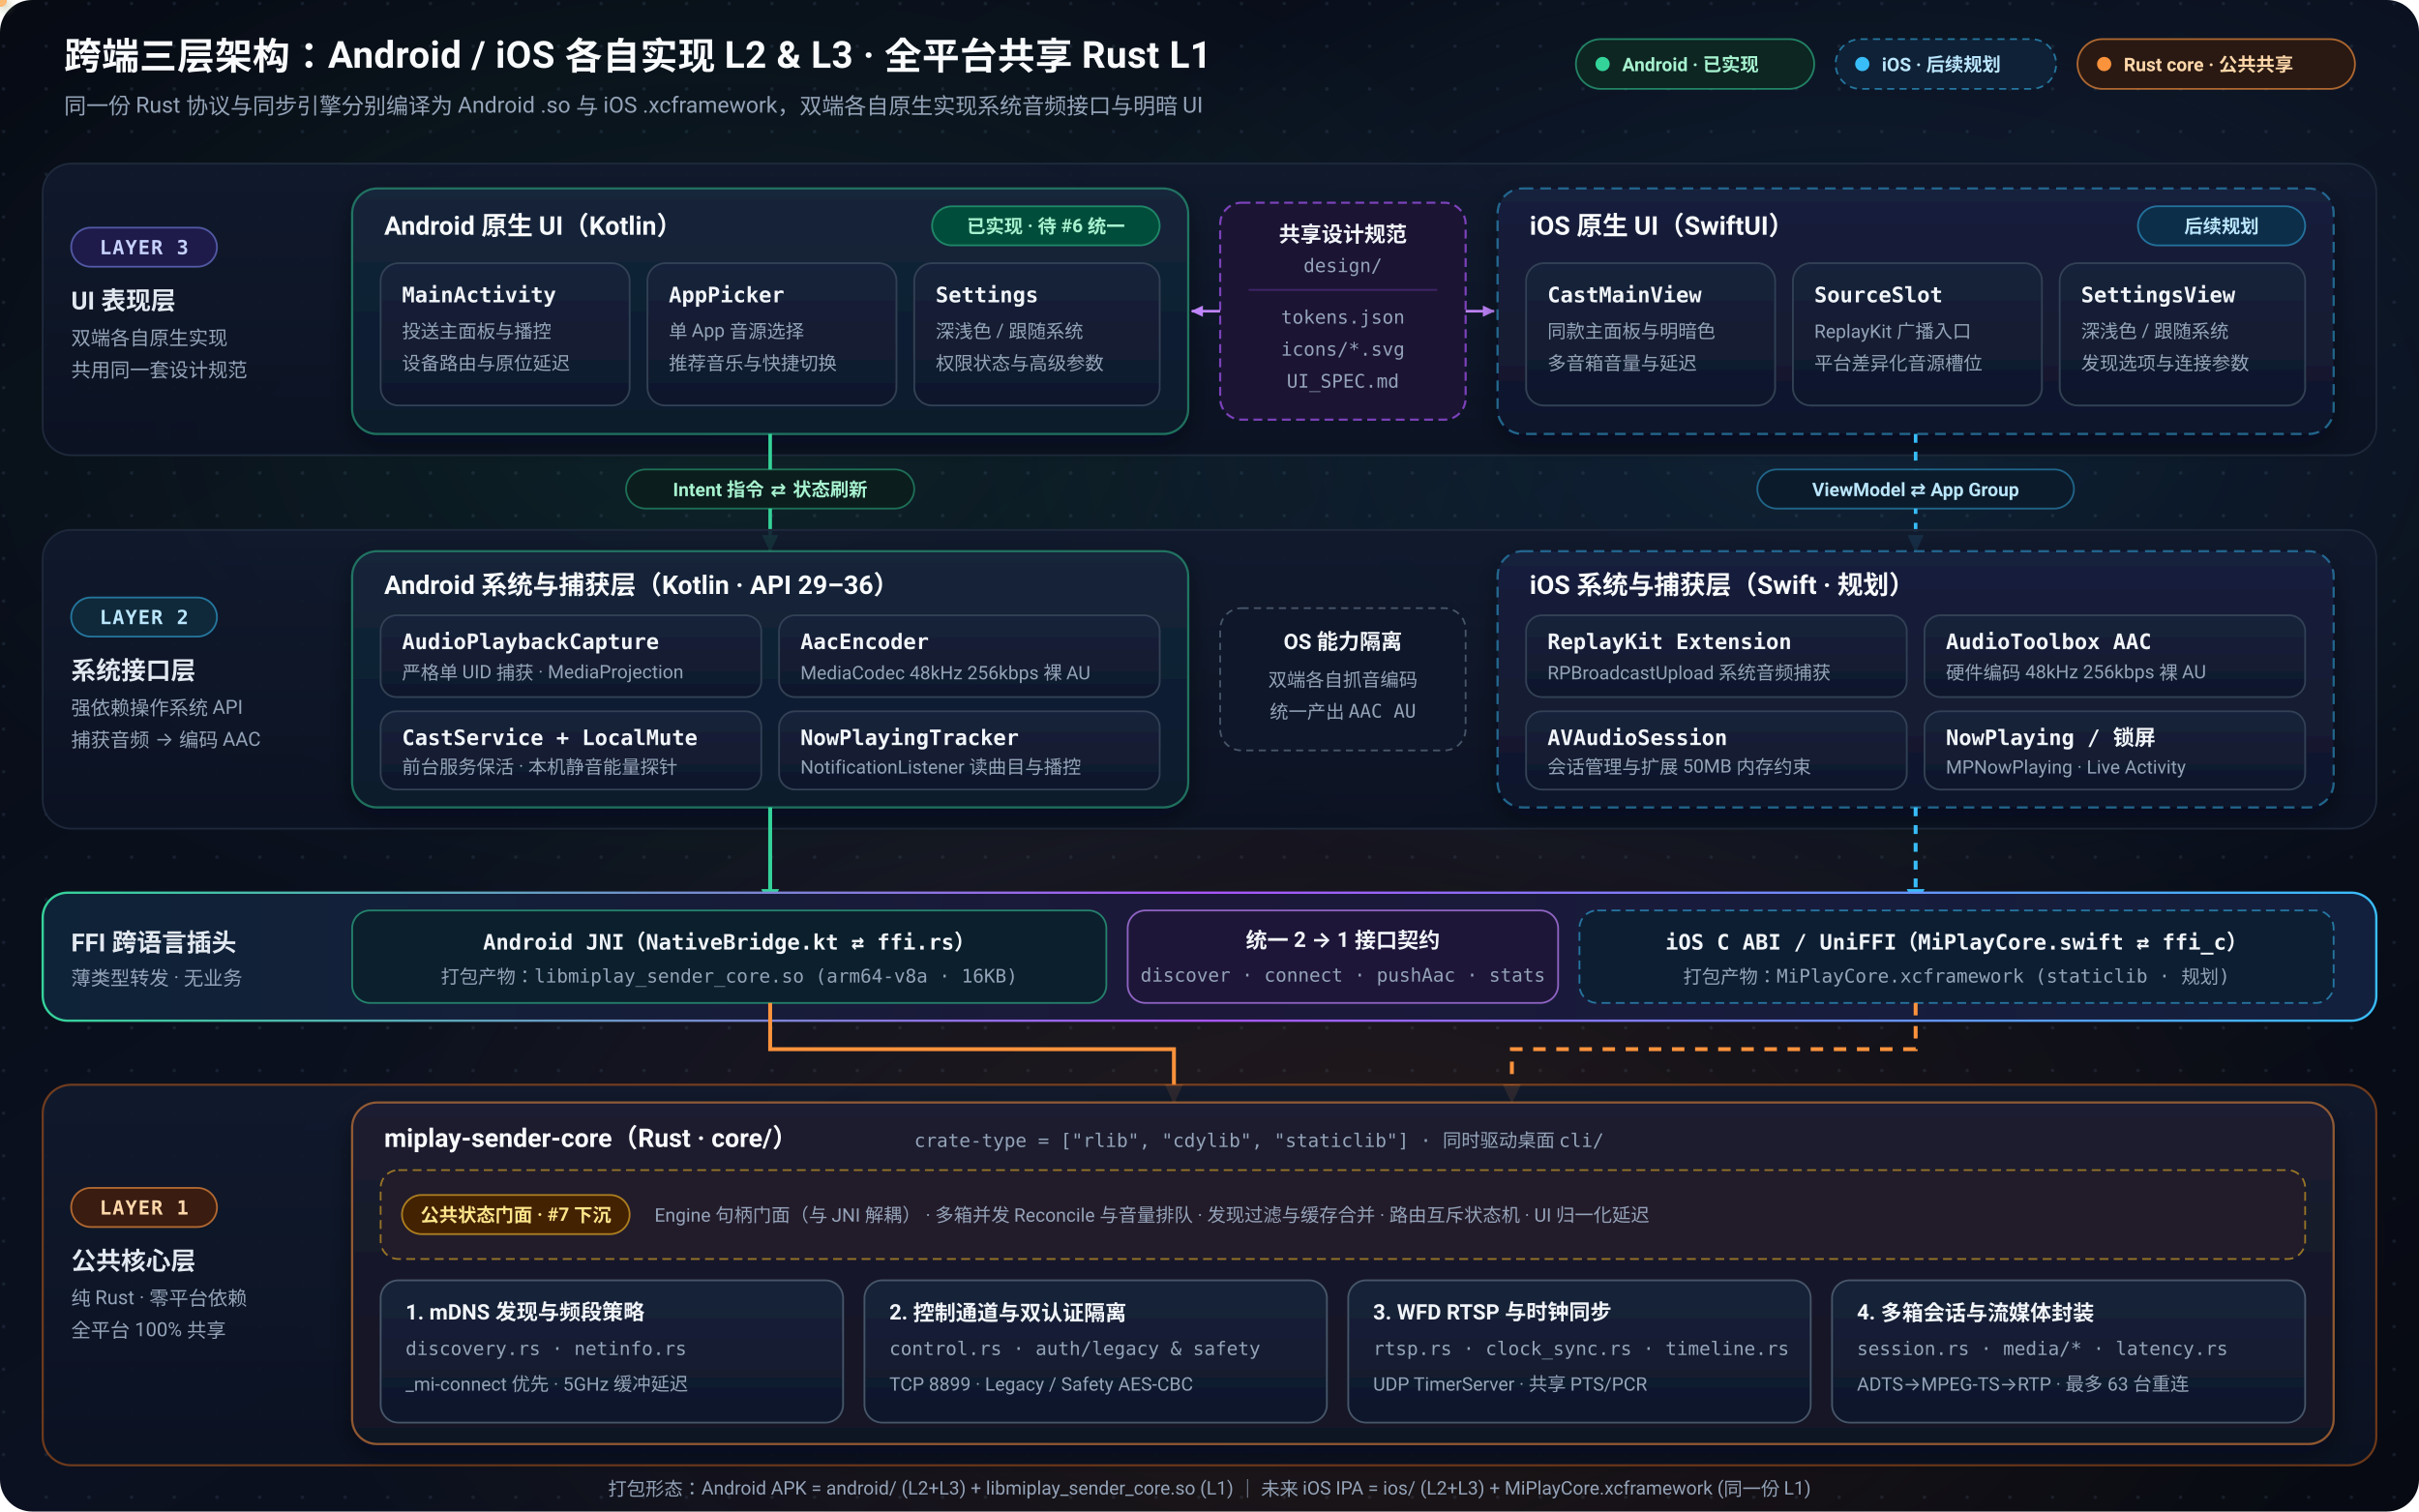
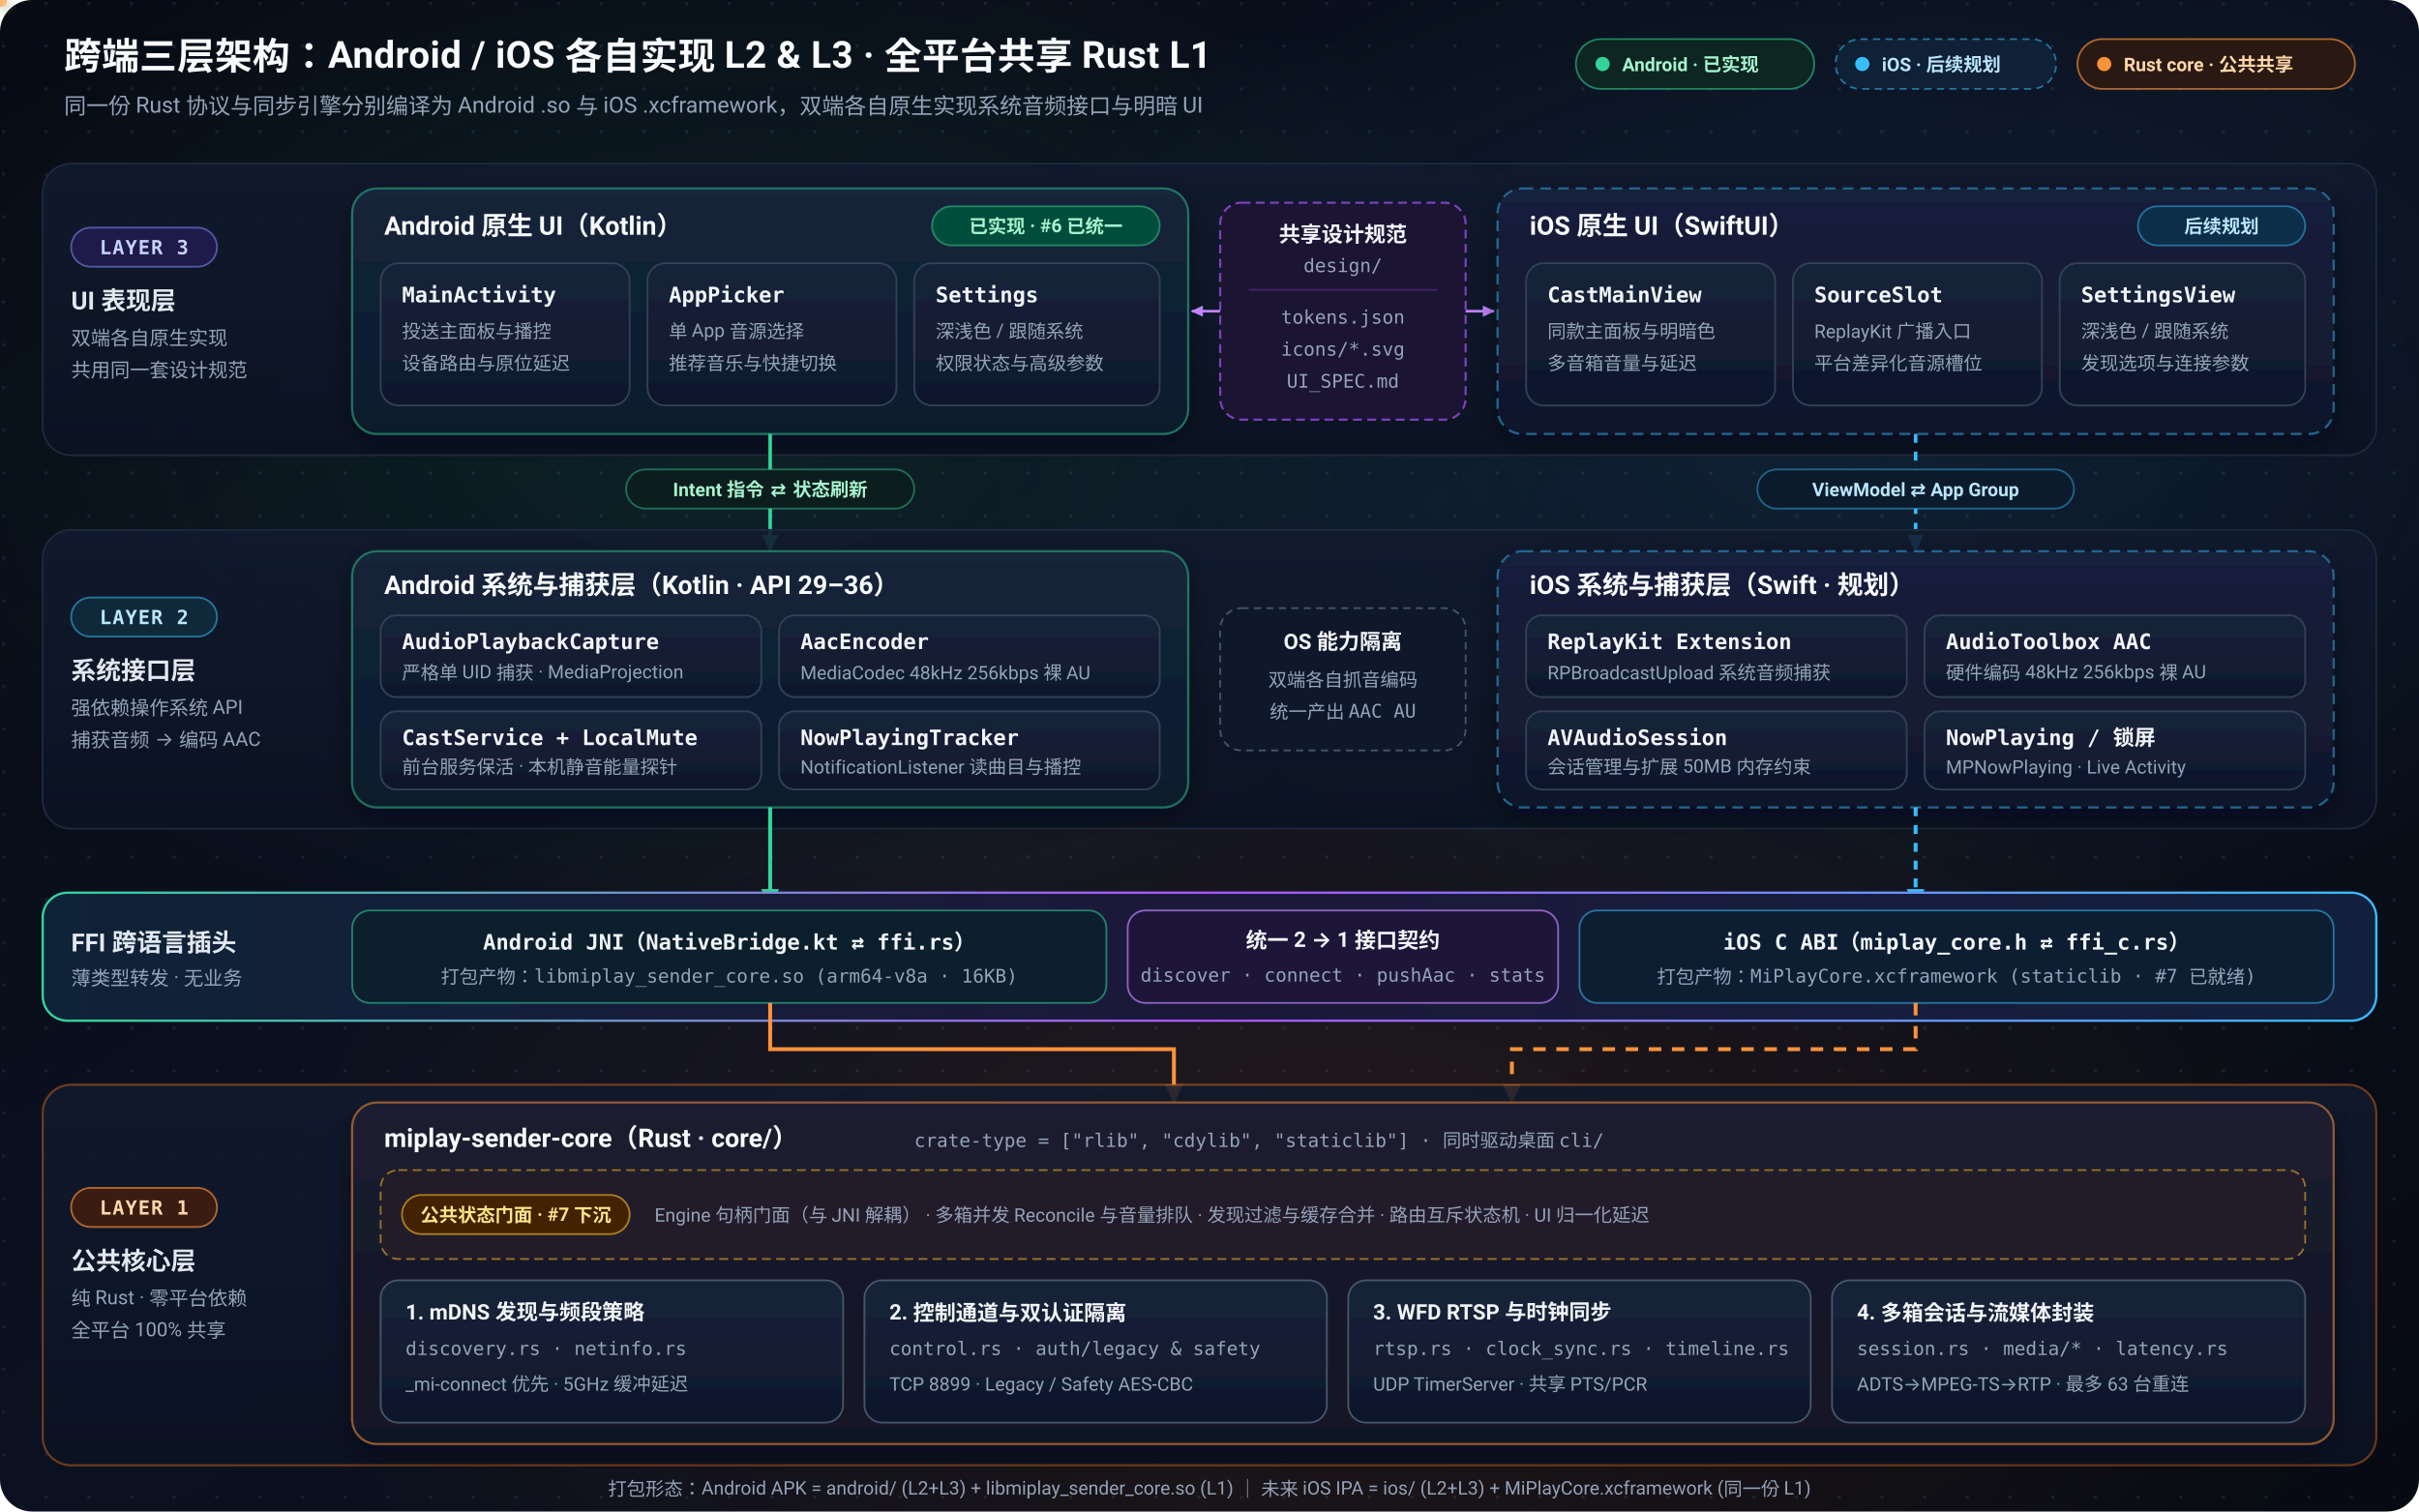
<svg xmlns="http://www.w3.org/2000/svg" viewBox="0 0 1360 850" width="1360" height="850" role="img" aria-labelledby="cp-title cp-desc">
  <defs>
    <linearGradient id="bg-canvas" x1="0%" y1="0%" x2="100%" y2="100%">
      <stop offset="0%" stop-color="#070b14" />
      <stop offset="50%" stop-color="#0b1120" />
      <stop offset="100%" stop-color="#070a12" />
    </linearGradient>
    <linearGradient id="band-surface" x1="0%" y1="0%" x2="0%" y2="100%">
      <stop offset="0%" stop-color="#111a2e" stop-opacity="0.88" />
      <stop offset="100%" stop-color="#0b1222" stop-opacity="0.93" />
    </linearGradient>
    <linearGradient id="card-android" x1="0%" y1="0%" x2="0%" y2="100%">
      <stop offset="0%" stop-color="#13253a" />
      <stop offset="100%" stop-color="#0e1a2b" />
    </linearGradient>
    <linearGradient id="card-ios" x1="0%" y1="0%" x2="0%" y2="100%">
      <stop offset="0%" stop-color="#17203c" />
      <stop offset="100%" stop-color="#10172b" />
    </linearGradient>
    <linearGradient id="card-rust" x1="0%" y1="0%" x2="0%" y2="100%">
      <stop offset="0%" stop-color="#1c1d30" />
      <stop offset="100%" stop-color="#111524" />
    </linearGradient>
    <linearGradient id="sub-tile" x1="0%" y1="0%" x2="0%" y2="100%">
      <stop offset="0%" stop-color="#17233b" stop-opacity="0.92" />
      <stop offset="100%" stop-color="#0f172a" stop-opacity="0.95" />
    </linearGradient>
    <linearGradient id="ffi-surface" x1="0%" y1="0%" x2="100%" y2="0%">
      <stop offset="0%" stop-color="#0f2338" />
      <stop offset="50%" stop-color="#1c183a" />
      <stop offset="100%" stop-color="#13203d" />
    </linearGradient>
    <linearGradient id="ffi-border" x1="0%" y1="0%" x2="100%" y2="0%">
      <stop offset="0%" stop-color="#34d399" />
      <stop offset="50%" stop-color="#a855f7" />
      <stop offset="100%" stop-color="#38bdf8" />
    </linearGradient>
    <radialGradient id="glow-android" cx="30%" cy="28%" r="36%">
      <stop offset="0%" stop-color="#34d399" stop-opacity="0.10" />
      <stop offset="100%" stop-color="#34d399" stop-opacity="0" />
    </radialGradient>
    <radialGradient id="glow-ios" cx="76%" cy="28%" r="36%">
      <stop offset="0%" stop-color="#38bdf8" stop-opacity="0.10" />
      <stop offset="100%" stop-color="#38bdf8" stop-opacity="0" />
    </radialGradient>
    <radialGradient id="glow-rust" cx="55%" cy="82%" r="44%">
      <stop offset="0%" stop-color="#f97316" stop-opacity="0.11" />
      <stop offset="100%" stop-color="#f97316" stop-opacity="0" />
    </radialGradient>
    <pattern id="dot-grid" width="24" height="24" patternUnits="userSpaceOnUse">
      <circle cx="2" cy="2" r="1" fill="#334155" opacity="0.34" />
    </pattern>
    <filter id="orb-glow" x="-80%" y="-80%" width="260%" height="260%">
      <feGaussianBlur stdDeviation="3" result="blur" />
      <feMerge>
        <feMergeNode in="blur" />
        <feMergeNode in="SourceGraphic" />
      </feMerge>
    </filter>
    <filter id="card-shadow" x="-6%" y="-10%" width="112%" height="126%">
      <feDropShadow dx="0" dy="5" stdDeviation="7" flood-color="#020617" flood-opacity="0.44" />
    </filter>
    <marker id="arr-emerald" viewBox="0 0 10 10" refX="8" refY="5" markerWidth="6.5" markerHeight="6.5" orient="auto-start-reverse">
      <path d="M 1 1.5 L 8.5 5 L 1 8.5 z" fill="#34d399" />
    </marker>
    <marker id="arr-sky" viewBox="0 0 10 10" refX="8" refY="5" markerWidth="6.5" markerHeight="6.5" orient="auto-start-reverse">
      <path d="M 1 1.5 L 8.5 5 L 1 8.5 z" fill="#38bdf8" />
    </marker>
    <marker id="arr-violet" viewBox="0 0 10 10" refX="8" refY="5" markerWidth="6" markerHeight="6" orient="auto-start-reverse">
      <path d="M 1 1.5 L 8.5 5 L 1 8.5 z" fill="#c084fc" />
    </marker>
    <marker id="arr-orange" viewBox="0 0 10 10" refX="8" refY="5" markerWidth="6.5" markerHeight="6.5" orient="auto-start-reverse">
      <path d="M 1 1.5 L 8.5 5 L 1 8.5 z" fill="#fb923c" />
    </marker>
    <path id="p-and-l3-l2" d="M 433 244 L 433 310" />
    <path id="p-ios-l3-l2" d="M 1077 244 L 1077 310" />
    <path id="p-and-l2-ffi" d="M 433 454 L 433 510" />
    <path id="p-ios-l2-ffi" d="M 1077 454 L 1077 510" />
    <path id="p-ffi-and-l1" d="M 433 564 L 433 590 L 660 590 L 660 620" />
    <path id="p-ffi-ios-l1" d="M 1077 564 L 1077 590 L 850 590 L 850 620" />
    <style>
      .sans { font-family: -apple-system, BlinkMacSystemFont, "PingFang SC", "Hiragino Sans GB", "Microsoft YaHei", "Segoe UI", Roboto, sans-serif; }
      .mono { font-family: "SF Mono", ui-monospace, "Cascadia Code", Menlo, Consolas, monospace; }
      .title { font-size: 21px; font-weight: 700; fill: #f8fafc; letter-spacing: 0.2px; }
      .subtitle { font-size: 12.5px; fill: #94a3b8; }
      .rail-tag { font-size: 11px; font-weight: 700; letter-spacing: 0.6px; }
      .rail-title { font-size: 14px; font-weight: 700; fill: #e2e8f0; }
      .rail-sub { font-size: 11px; fill: #94a3b8; }
      .card-hd { font-size: 14.5px; font-weight: 700; fill: #f8fafc; }
      .tile-hd { font-size: 12px; font-weight: 700; fill: #f1f5f9; }
      .tile-sub { font-size: 10.5px; fill: #94a3b8; }
      .badge-txt { font-size: 10.5px; font-weight: 600; }
      .wire-lbl { font-size: 10.5px; font-weight: 600; }
      .flow-dash { stroke-dasharray: 7 6; animation: dash-flow 2.4s linear infinite; }
      .flow-dash-slow { stroke-dasharray: 5 5; animation: dash-flow 3.2s linear infinite; }
      @keyframes dash-flow { from { stroke-dashoffset: 26; } to { stroke-dashoffset: 0; } }
    </style>
  </defs>
  <rect width="1360" height="850" rx="18" fill="url(#bg-canvas)" />
  <rect width="1360" height="850" rx="18" fill="url(#dot-grid)" />
  <rect width="1360" height="850" rx="18" fill="url(#glow-android)" />
  <rect width="1360" height="850" rx="18" fill="url(#glow-ios)" />
  <rect width="1360" height="850" rx="18" fill="url(#glow-rust)" />
  <text x="36" y="39" class="sans title">跨端三层架构：Android / iOS 各自实现 L2 &amp; L3 · 全平台共享 Rust L1</text>
  <text x="36" y="64" class="sans subtitle">同一份 Rust 协议与同步引擎分别编译为 Android .so 与 iOS .xcframework，双端各自原生实现系统音频接口与明暗 UI</text>
  <g transform="translate(886, 22)">
    <rect x="0" y="0" width="134" height="28" rx="14" fill="#0d2622" stroke="#34d399" stroke-opacity="0.55" stroke-width="1" />
    <circle cx="15" cy="14" r="4" fill="#34d399" />
    <text x="26" y="18" class="sans badge-txt" fill="#a7f3d0">Android · 已实现</text>
    <rect x="146" y="0" width="124" height="28" rx="14" fill="#0f2136" stroke="#38bdf8" stroke-opacity="0.55" stroke-width="1" stroke-dasharray="4 3" />
    <circle cx="161" cy="14" r="4" fill="#38bdf8" />
    <text x="172" y="18" class="sans badge-txt" fill="#bae6fd">iOS · 后续规划</text>
    <rect x="282" y="0" width="156" height="28" rx="14" fill="#2a1912" stroke="#fb923c" stroke-opacity="0.65" stroke-width="1" />
    <circle cx="297" cy="14" r="4" fill="#fb923c" />
    <text x="308" y="18" class="sans badge-txt" fill="#fed7aa">Rust core · 公共共享</text>
  </g>
  <rect x="24" y="92" width="1312" height="164" rx="16" fill="url(#band-surface)" stroke="#1e293b" stroke-width="1" />
  <g transform="translate(40, 128)">
    <rect x="0" y="0" width="82" height="22" rx="11" fill="#1e1b4b" stroke="#818cf8" stroke-opacity="0.55" />
    <text x="41" y="15" text-anchor="middle" class="mono rail-tag" fill="#c7d2fe">LAYER 3</text>
    <text x="0" y="46" class="sans rail-title">UI 表现层</text>
    <text x="0" y="66" class="sans rail-sub">双端各自原生实现</text>
    <text x="0" y="84" class="sans rail-sub">共用同一套设计规范</text>
  </g>
  <g filter="url(#card-shadow)">
    <rect x="198" y="106" width="470" height="138" rx="14" fill="url(#card-android)" stroke="#34d399" stroke-opacity="0.45" stroke-width="1.2" />
    <text x="216" y="132" class="sans card-hd">Android 原生 UI（Kotlin）</text>
    <rect x="524" y="116" width="128" height="22" rx="11" fill="#064e3b" stroke="#34d399" stroke-opacity="0.5" />
-     <text x="588" y="131" text-anchor="middle" class="sans badge-txt" fill="#a7f3d0">已实现 · 待 #6 统一</text>
+     <text x="588" y="131" text-anchor="middle" class="sans badge-txt" fill="#a7f3d0">已实现 · #6 已统一</text>
    <rect x="214" y="148" width="140" height="80" rx="10" fill="url(#sub-tile)" stroke="#334155" />
    <text x="226" y="170" class="mono tile-hd">MainActivity</text>
    <text x="226" y="190" class="sans tile-sub">投送主面板与播控</text>
    <text x="226" y="208" class="sans tile-sub">设备路由与原位延迟</text>
    <rect x="364" y="148" width="140" height="80" rx="10" fill="url(#sub-tile)" stroke="#334155" />
    <text x="376" y="170" class="mono tile-hd">AppPicker</text>
    <text x="376" y="190" class="sans tile-sub">单 App 音源选择</text>
    <text x="376" y="208" class="sans tile-sub">推荐音乐与快捷切换</text>
    <rect x="514" y="148" width="138" height="80" rx="10" fill="url(#sub-tile)" stroke="#334155" />
    <text x="526" y="170" class="mono tile-hd">Settings</text>
    <text x="526" y="190" class="sans tile-sub">深浅色 / 跟随系统</text>
    <text x="526" y="208" class="sans tile-sub">权限状态与高级参数</text>
  </g>
  <g>
    <rect x="686" y="114" width="138" height="122" rx="12" fill="#1b1433" stroke="#a855f7" stroke-opacity="0.7" stroke-width="1.2" stroke-dasharray="5 3" />
    <text x="755" y="136" text-anchor="middle" class="sans tile-hd" fill="#e9d5ff">共享设计规范</text>
    <text x="755" y="153" text-anchor="middle" class="mono tile-sub" fill="#c084fc">design/</text>
    <line x1="702" y1="163" x2="808" y2="163" stroke="#a855f7" stroke-opacity="0.28" />
    <text x="755" y="182" text-anchor="middle" class="mono tile-sub" fill="#ddd6fe">tokens.json</text>
    <text x="755" y="200" text-anchor="middle" class="mono tile-sub" fill="#ddd6fe">icons/*.svg</text>
    <text x="755" y="218" text-anchor="middle" class="mono tile-sub" fill="#ddd6fe">UI_SPEC.md</text>
    <line x1="686" y1="175" x2="670" y2="175" stroke="#c084fc" stroke-width="1.5" marker-end="url(#arr-violet)" />
    <line x1="824" y1="175" x2="840" y2="175" stroke="#c084fc" stroke-width="1.5" marker-end="url(#arr-violet)" />
  </g>
  <g filter="url(#card-shadow)">
    <rect x="842" y="106" width="470" height="138" rx="14" fill="url(#card-ios)" stroke="#38bdf8" stroke-opacity="0.45" stroke-width="1.2" stroke-dasharray="6 4" />
    <text x="860" y="132" class="sans card-hd">iOS 原生 UI（SwiftUI）</text>
    <rect x="1202" y="116" width="94" height="22" rx="11" fill="#0c2d48" stroke="#38bdf8" stroke-opacity="0.5" />
    <text x="1249" y="131" text-anchor="middle" class="sans badge-txt" fill="#bae6fd">后续规划</text>
    <rect x="858" y="148" width="140" height="80" rx="10" fill="url(#sub-tile)" stroke="#334155" />
    <text x="870" y="170" class="mono tile-hd">CastMainView</text>
    <text x="870" y="190" class="sans tile-sub">同款主面板与明暗色</text>
    <text x="870" y="208" class="sans tile-sub">多音箱音量与延迟</text>
    <rect x="1008" y="148" width="140" height="80" rx="10" fill="url(#sub-tile)" stroke="#334155" />
    <text x="1020" y="170" class="mono tile-hd">SourceSlot</text>
    <text x="1020" y="190" class="sans tile-sub">ReplayKit 广播入口</text>
    <text x="1020" y="208" class="sans tile-sub">平台差异化音源槽位</text>
    <rect x="1158" y="148" width="138" height="80" rx="10" fill="url(#sub-tile)" stroke="#334155" />
    <text x="1170" y="170" class="mono tile-hd">SettingsView</text>
    <text x="1170" y="190" class="sans tile-sub">深浅色 / 跟随系统</text>
    <text x="1170" y="208" class="sans tile-sub">发现选项与连接参数</text>
  </g>
  <use href="#p-and-l3-l2" fill="none" stroke="#34d399" stroke-width="2" marker-end="url(#arr-emerald)" />
  <use href="#p-ios-l3-l2" fill="none" stroke="#38bdf8" stroke-width="2" class="flow-dash-slow" marker-end="url(#arr-sky)" />
  <rect x="352" y="264" width="162" height="22" rx="11" fill="#0b1d1c" stroke="#34d399" stroke-opacity="0.45" />
  <text x="433" y="279" text-anchor="middle" class="sans wire-lbl" fill="#a7f3d0">Intent 指令 ⇄ 状态刷新</text>
  <rect x="988" y="264" width="178" height="22" rx="11" fill="#0b1b2b" stroke="#38bdf8" stroke-opacity="0.45" />
  <text x="1077" y="279" text-anchor="middle" class="sans wire-lbl" fill="#bae6fd">ViewModel ⇄ App Group</text>
  <rect x="24" y="298" width="1312" height="168" rx="16" fill="url(#band-surface)" stroke="#1e293b" stroke-width="1" />
  <g transform="translate(40, 336)">
    <rect x="0" y="0" width="82" height="22" rx="11" fill="#0f293a" stroke="#38bdf8" stroke-opacity="0.55" />
    <text x="41" y="15" text-anchor="middle" class="mono rail-tag" fill="#bae6fd">LAYER 2</text>
    <text x="0" y="46" class="sans rail-title">系统接口层</text>
    <text x="0" y="66" class="sans rail-sub">强依赖操作系统 API</text>
    <text x="0" y="84" class="sans rail-sub">捕获音频 → 编码 AAC</text>
  </g>
  <g filter="url(#card-shadow)">
    <rect x="198" y="310" width="470" height="144" rx="14" fill="url(#card-android)" stroke="#34d399" stroke-opacity="0.45" stroke-width="1.2" />
    <text x="216" y="334" class="sans card-hd">Android 系统与捕获层（Kotlin · API 29–36）</text>
    <rect x="214" y="346" width="214" height="46" rx="9" fill="url(#sub-tile)" stroke="#334155" />
    <text x="226" y="365" class="mono tile-hd">AudioPlaybackCapture</text>
    <text x="226" y="382" class="sans tile-sub">严格单 UID 捕获 · MediaProjection</text>
    <rect x="438" y="346" width="214" height="46" rx="9" fill="url(#sub-tile)" stroke="#334155" />
    <text x="450" y="365" class="mono tile-hd">AacEncoder</text>
    <text x="450" y="382" class="sans tile-sub">MediaCodec 48kHz 256kbps 裸 AU</text>
    <rect x="214" y="400" width="214" height="44" rx="9" fill="url(#sub-tile)" stroke="#334155" />
    <text x="226" y="419" class="mono tile-hd">CastService + LocalMute</text>
    <text x="226" y="435" class="sans tile-sub">前台服务保活 · 本机静音能量探针</text>
    <rect x="438" y="400" width="214" height="44" rx="9" fill="url(#sub-tile)" stroke="#334155" />
    <text x="450" y="419" class="mono tile-hd">NowPlayingTracker</text>
    <text x="450" y="435" class="sans tile-sub">NotificationListener 读曲目与播控</text>
  </g>
  <g>
    <rect x="686" y="342" width="138" height="80" rx="12" fill="#0f172a" stroke="#475569" stroke-dasharray="4 3" />
    <text x="755" y="365" text-anchor="middle" class="sans tile-hd" fill="#cbd5e1">OS 能力隔离</text>
    <text x="755" y="386" text-anchor="middle" class="sans tile-sub">双端各自抓音编码</text>
    <text x="755" y="404" text-anchor="middle" class="mono tile-sub" fill="#22d3ee">统一产出 AAC AU</text>
  </g>
  <g filter="url(#card-shadow)">
    <rect x="842" y="310" width="470" height="144" rx="14" fill="url(#card-ios)" stroke="#38bdf8" stroke-opacity="0.45" stroke-width="1.2" stroke-dasharray="6 4" />
    <text x="860" y="334" class="sans card-hd">iOS 系统与捕获层（Swift · 规划）</text>
    <rect x="858" y="346" width="214" height="46" rx="9" fill="url(#sub-tile)" stroke="#334155" />
    <text x="870" y="365" class="mono tile-hd">ReplayKit Extension</text>
    <text x="870" y="382" class="sans tile-sub">RPBroadcastUpload 系统音频捕获</text>
    <rect x="1082" y="346" width="214" height="46" rx="9" fill="url(#sub-tile)" stroke="#334155" />
    <text x="1094" y="365" class="mono tile-hd">AudioToolbox AAC</text>
    <text x="1094" y="382" class="sans tile-sub">硬件编码 48kHz 256kbps 裸 AU</text>
    <rect x="858" y="400" width="214" height="44" rx="9" fill="url(#sub-tile)" stroke="#334155" />
    <text x="870" y="419" class="mono tile-hd">AVAudioSession</text>
    <text x="870" y="435" class="sans tile-sub">会话管理与扩展 50MB 内存约束</text>
    <rect x="1082" y="400" width="214" height="44" rx="9" fill="url(#sub-tile)" stroke="#334155" />
    <text x="1094" y="419" class="mono tile-hd">NowPlaying / 锁屏</text>
    <text x="1094" y="435" class="sans tile-sub">MPNowPlaying · Live Activity</text>
  </g>
  <use href="#p-and-l2-ffi" fill="none" stroke="#34d399" stroke-width="2.2" marker-end="url(#arr-emerald)" />
  <use href="#p-ios-l2-ffi" fill="none" stroke="#38bdf8" stroke-width="2.2" class="flow-dash-slow" marker-end="url(#arr-sky)" />
  <circle r="3.5" fill="#34d399" filter="url(#orb-glow)">
    <animateMotion dur="1.8s" repeatCount="indefinite">
      <mpath href="#p-and-l2-ffi" />
    </animateMotion>
  </circle>
  <circle r="3.5" fill="#38bdf8" filter="url(#orb-glow)">
    <animateMotion dur="2.2s" repeatCount="indefinite">
      <mpath href="#p-ios-l2-ffi" />
    </animateMotion>
  </circle>
  <rect x="24" y="502" width="1312" height="72" rx="14" fill="url(#ffi-surface)" stroke="url(#ffi-border)" stroke-width="1.3" />
  <g transform="translate(40, 520)">
    <text x="0" y="15" class="sans rail-title" fill="#e9d5ff">FFI 跨语言插头</text>
    <text x="0" y="34" class="sans rail-sub">薄类型转发 · 无业务</text>
  </g>
  <rect x="198" y="512" width="424" height="52" rx="10" fill="#0b1f2d" stroke="#34d399" stroke-opacity="0.55" />
  <text x="410" y="534" text-anchor="middle" class="mono tile-hd" fill="#a7f3d0">Android JNI（NativeBridge.kt ⇄ ffi.rs）</text>
  <text x="410" y="553" text-anchor="middle" class="mono tile-sub">打包产物：libmiplay_sender_core.so (arm64-v8a · 16KB)</text>
  <rect x="634" y="512" width="242" height="52" rx="10" fill="#1d1638" stroke="#c084fc" stroke-opacity="0.7" />
  <text x="755" y="533" text-anchor="middle" class="sans tile-hd" fill="#f3e8ff">统一 2 → 1 接口契约</text>
  <text x="755" y="552" text-anchor="middle" class="mono tile-sub" fill="#d8b4fe">discover · connect · pushAac · stats</text>
-   <rect x="888" y="512" width="424" height="52" rx="10" fill="#0d1e33" stroke="#38bdf8" stroke-opacity="0.55" stroke-dasharray="5 3" />
-   <text x="1100" y="534" text-anchor="middle" class="mono tile-hd" fill="#bae6fd">iOS C ABI / UniFFI（MiPlayCore.swift ⇄ ffi_c）</text>
-   <text x="1100" y="553" text-anchor="middle" class="mono tile-sub">打包产物：MiPlayCore.xcframework (staticlib · 规划)</text>
+   <rect x="888" y="512" width="424" height="52" rx="10" fill="#0d1e33" stroke="#38bdf8" stroke-opacity="0.55" />
+   <text x="1100" y="534" text-anchor="middle" class="mono tile-hd" fill="#bae6fd">iOS C ABI（miplay_core.h ⇄ ffi_c.rs）</text>
+   <text x="1100" y="553" text-anchor="middle" class="mono tile-sub">打包产物：MiPlayCore.xcframework (staticlib · #7 已就绪)</text>
  <use href="#p-ffi-and-l1" fill="none" stroke="#fb923c" stroke-width="2.2" marker-end="url(#arr-orange)" />
  <use href="#p-ffi-ios-l1" fill="none" stroke="#fb923c" stroke-width="2.2" class="flow-dash" marker-end="url(#arr-orange)" />
  <circle r="3.8" fill="#fb923c" filter="url(#orb-glow)">
    <animateMotion dur="2.1s" repeatCount="indefinite">
      <mpath href="#p-ffi-and-l1" />
    </animateMotion>
  </circle>
  <circle r="3.8" fill="#fdba74" filter="url(#orb-glow)">
    <animateMotion dur="2.5s" repeatCount="indefinite">
      <mpath href="#p-ffi-ios-l1" />
    </animateMotion>
  </circle>
  <rect x="24" y="610" width="1312" height="214" rx="16" fill="url(#band-surface)" stroke="#f97316" stroke-opacity="0.42" stroke-width="1.2" />
  <g transform="translate(40, 668)">
    <rect x="0" y="0" width="82" height="22" rx="11" fill="#3a1c10" stroke="#fb923c" stroke-opacity="0.65" />
    <text x="41" y="15" text-anchor="middle" class="mono rail-tag" fill="#fed7aa">LAYER 1</text>
    <text x="0" y="46" class="sans rail-title">公共核心层</text>
    <text x="0" y="66" class="sans rail-sub">纯 Rust · 零平台依赖</text>
    <text x="0" y="84" class="sans rail-sub">全平台 100% 共享</text>
  </g>
  <g filter="url(#card-shadow)">
    <rect x="198" y="620" width="1114" height="192" rx="14" fill="url(#card-rust)" stroke="#fb923c" stroke-opacity="0.52" stroke-width="1.2" />
    <text x="216" y="645" class="sans card-hd">miplay-sender-core（Rust · core/）</text>
    <text x="514" y="645" class="mono tile-sub" fill="#fdba74">crate-type = ["rlib", "cdylib", "staticlib"]  ·  同时驱动桌面 cli/</text>
    <rect x="214" y="658" width="1082" height="50" rx="10" fill="#231a2b" stroke="#fbbf24" stroke-opacity="0.55" stroke-dasharray="5 3" />
    <rect x="226" y="672" width="128" height="22" rx="11" fill="#422006" stroke="#fbbf24" stroke-opacity="0.6" />
    <text x="290" y="687" text-anchor="middle" class="sans badge-txt" fill="#fde68a">公共状态门面 · #7 下沉</text>
    <text x="368" y="687" class="sans tile-sub" fill="#fef3c7">Engine 句柄门面（与 JNI 解耦） · 多箱并发 Reconcile 与音量排队 · 发现过滤与缓存合并 · 路由互斥状态机 · UI 归一化延迟</text>
    <rect x="214" y="720" width="260" height="80" rx="10" fill="url(#sub-tile)" stroke="#475569" />
    <text x="228" y="742" class="sans tile-hd" fill="#fed7aa">1. mDNS 发现与频段策略</text>
    <text x="228" y="762" class="mono tile-sub">discovery.rs · netinfo.rs</text>
    <text x="228" y="782" class="sans tile-sub">_mi-connect 优先 · 5GHz 缓冲延迟</text>
    <rect x="486" y="720" width="260" height="80" rx="10" fill="url(#sub-tile)" stroke="#475569" />
    <text x="500" y="742" class="sans tile-hd" fill="#fed7aa">2. 控制通道与双认证隔离</text>
    <text x="500" y="762" class="mono tile-sub">control.rs · auth/legacy &amp; safety</text>
    <text x="500" y="782" class="sans tile-sub">TCP 8899 · Legacy / Safety AES-CBC</text>
    <rect x="758" y="720" width="260" height="80" rx="10" fill="url(#sub-tile)" stroke="#475569" />
    <text x="772" y="742" class="sans tile-hd" fill="#fed7aa">3. WFD RTSP 与时钟同步</text>
    <text x="772" y="762" class="mono tile-sub">rtsp.rs · clock_sync.rs · timeline.rs</text>
    <text x="772" y="782" class="sans tile-sub">UDP TimerServer · 共享 PTS/PCR</text>
    <rect x="1030" y="720" width="266" height="80" rx="10" fill="url(#sub-tile)" stroke="#475569" />
    <text x="1044" y="742" class="sans tile-hd" fill="#fed7aa">4. 多箱会话与流媒体封装</text>
    <text x="1044" y="762" class="mono tile-sub">session.rs · media/* · latency.rs</text>
    <text x="1044" y="782" class="sans tile-sub">ADTS→MPEG-TS→RTP · 最多 63 台重连</text>
  </g>
  <text x="680" y="841" text-anchor="middle" class="sans tile-sub">打包形态：Android APK = android/ (L2+L3) + libmiplay_sender_core.so (L1)    ｜    未来 iOS IPA = ios/ (L2+L3) + MiPlayCore.xcframework (同一份 L1)</text>
</svg>
